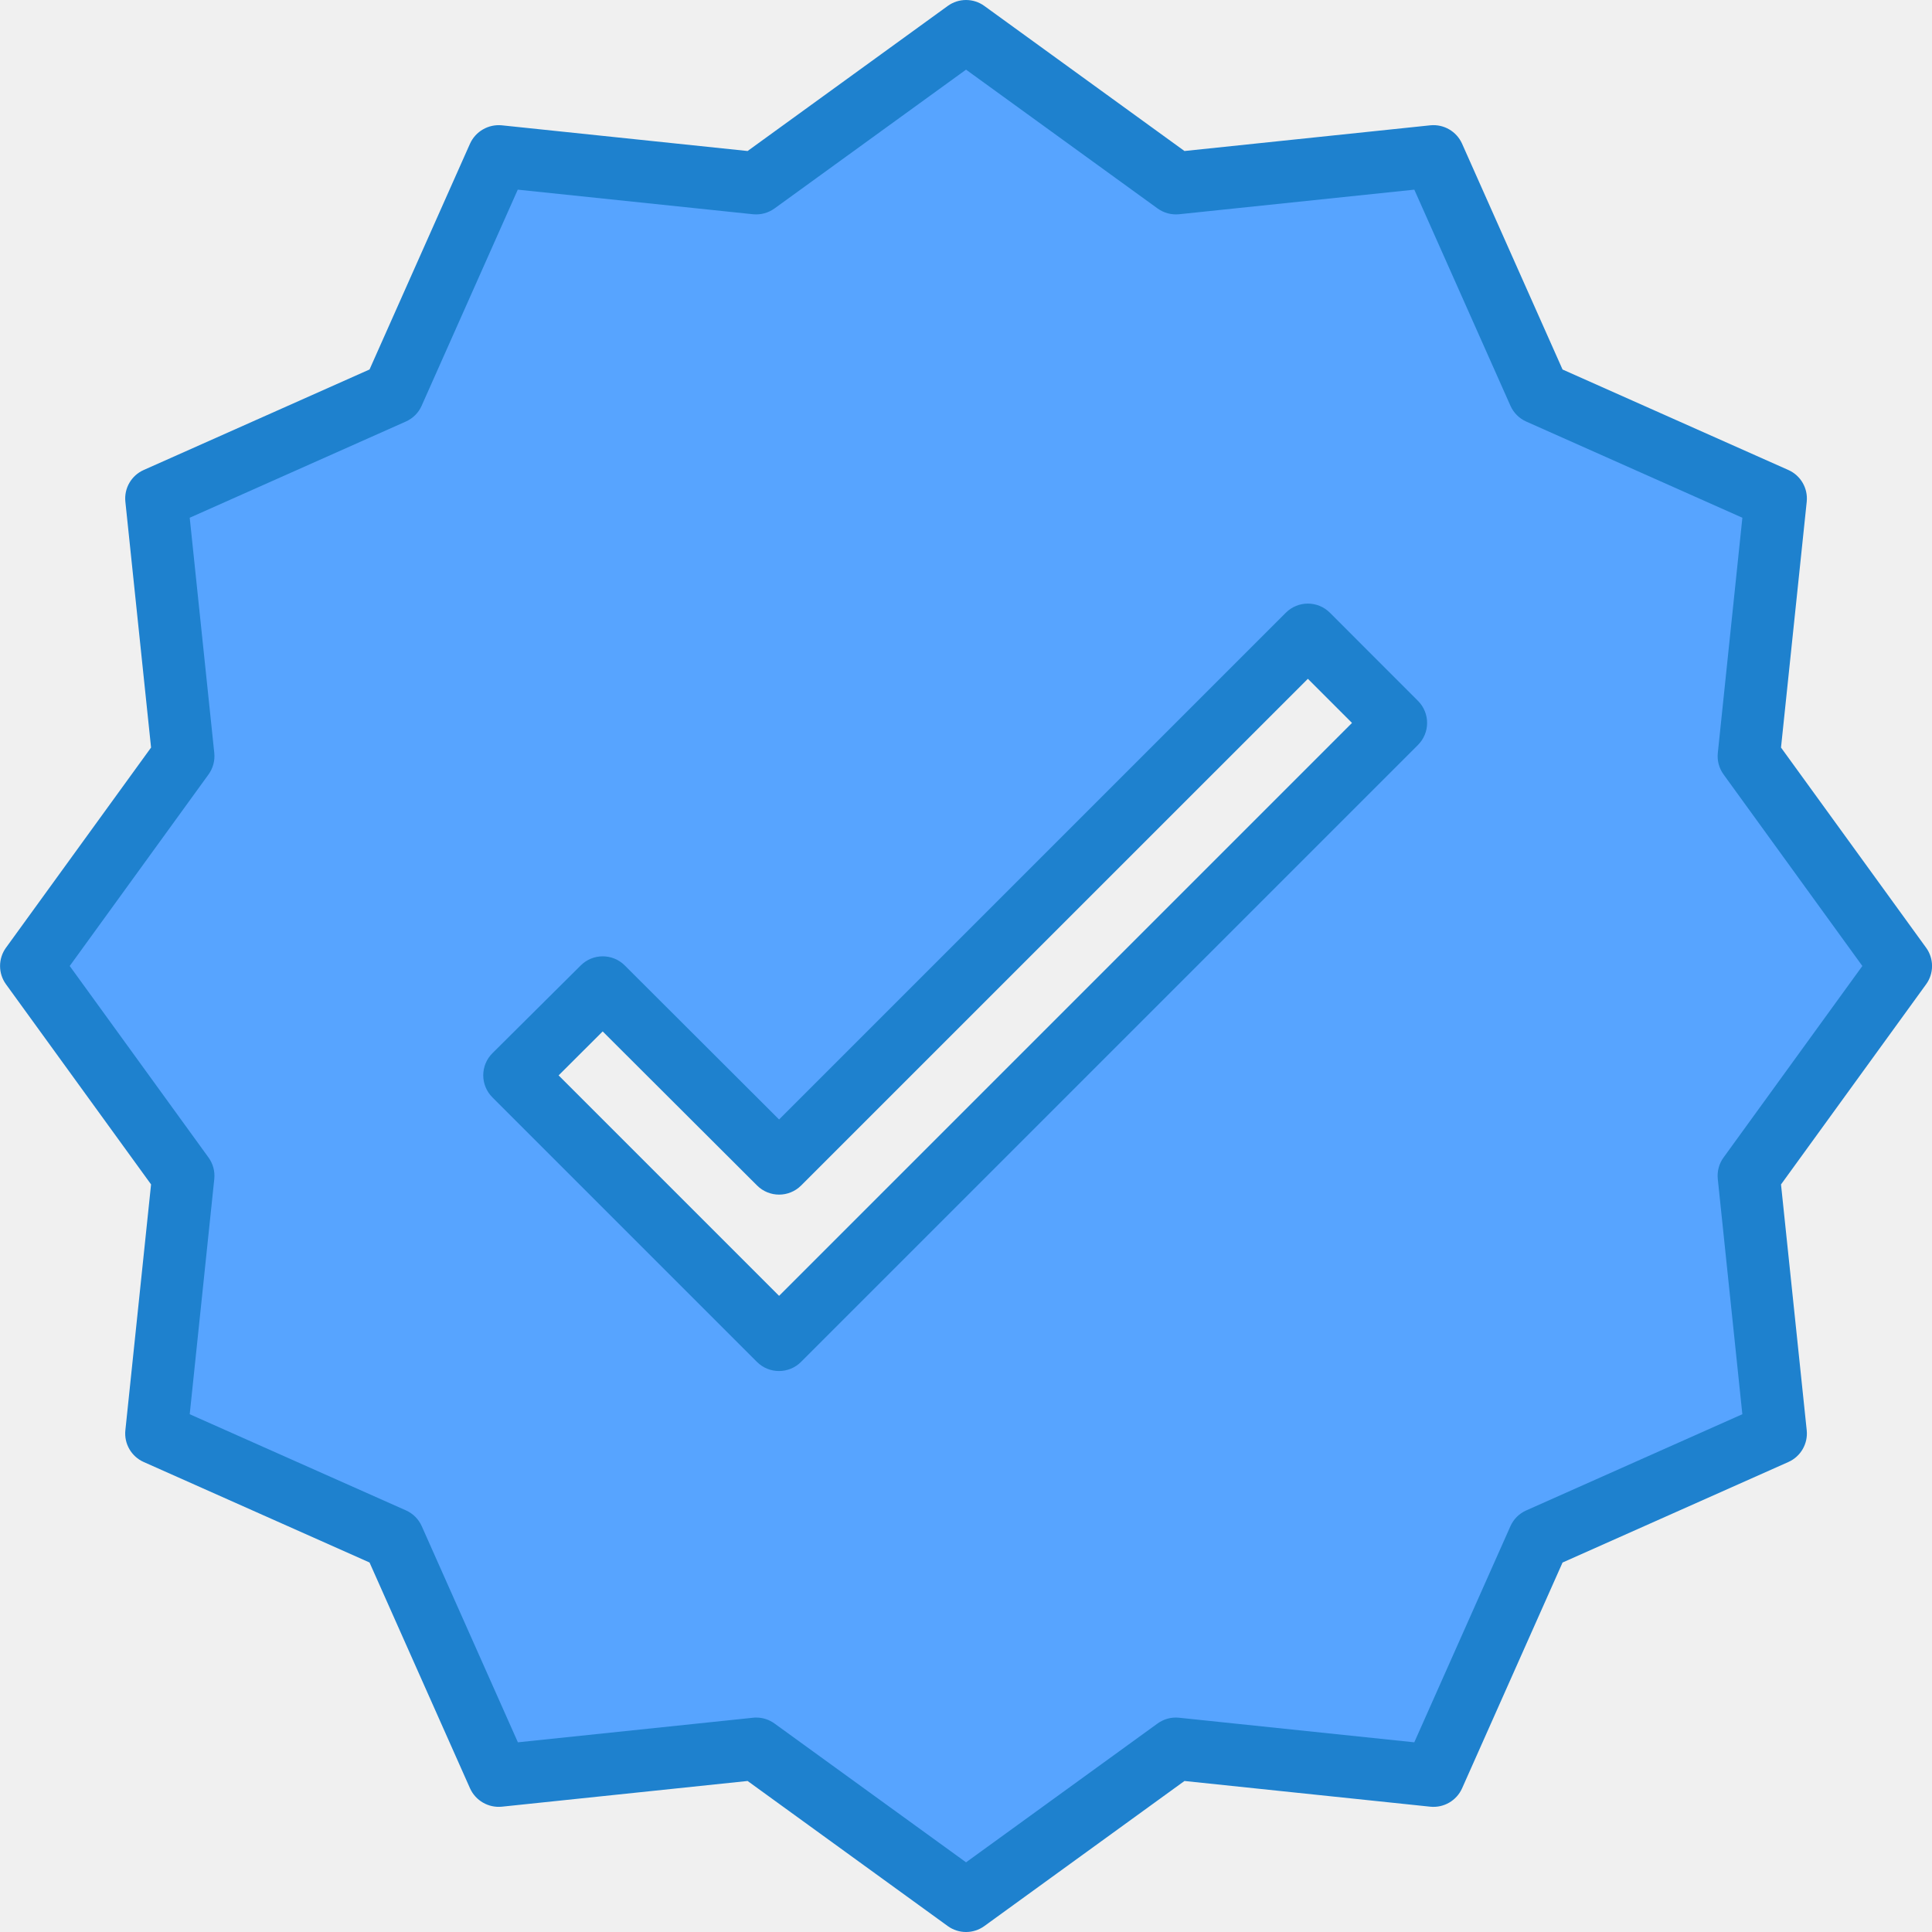
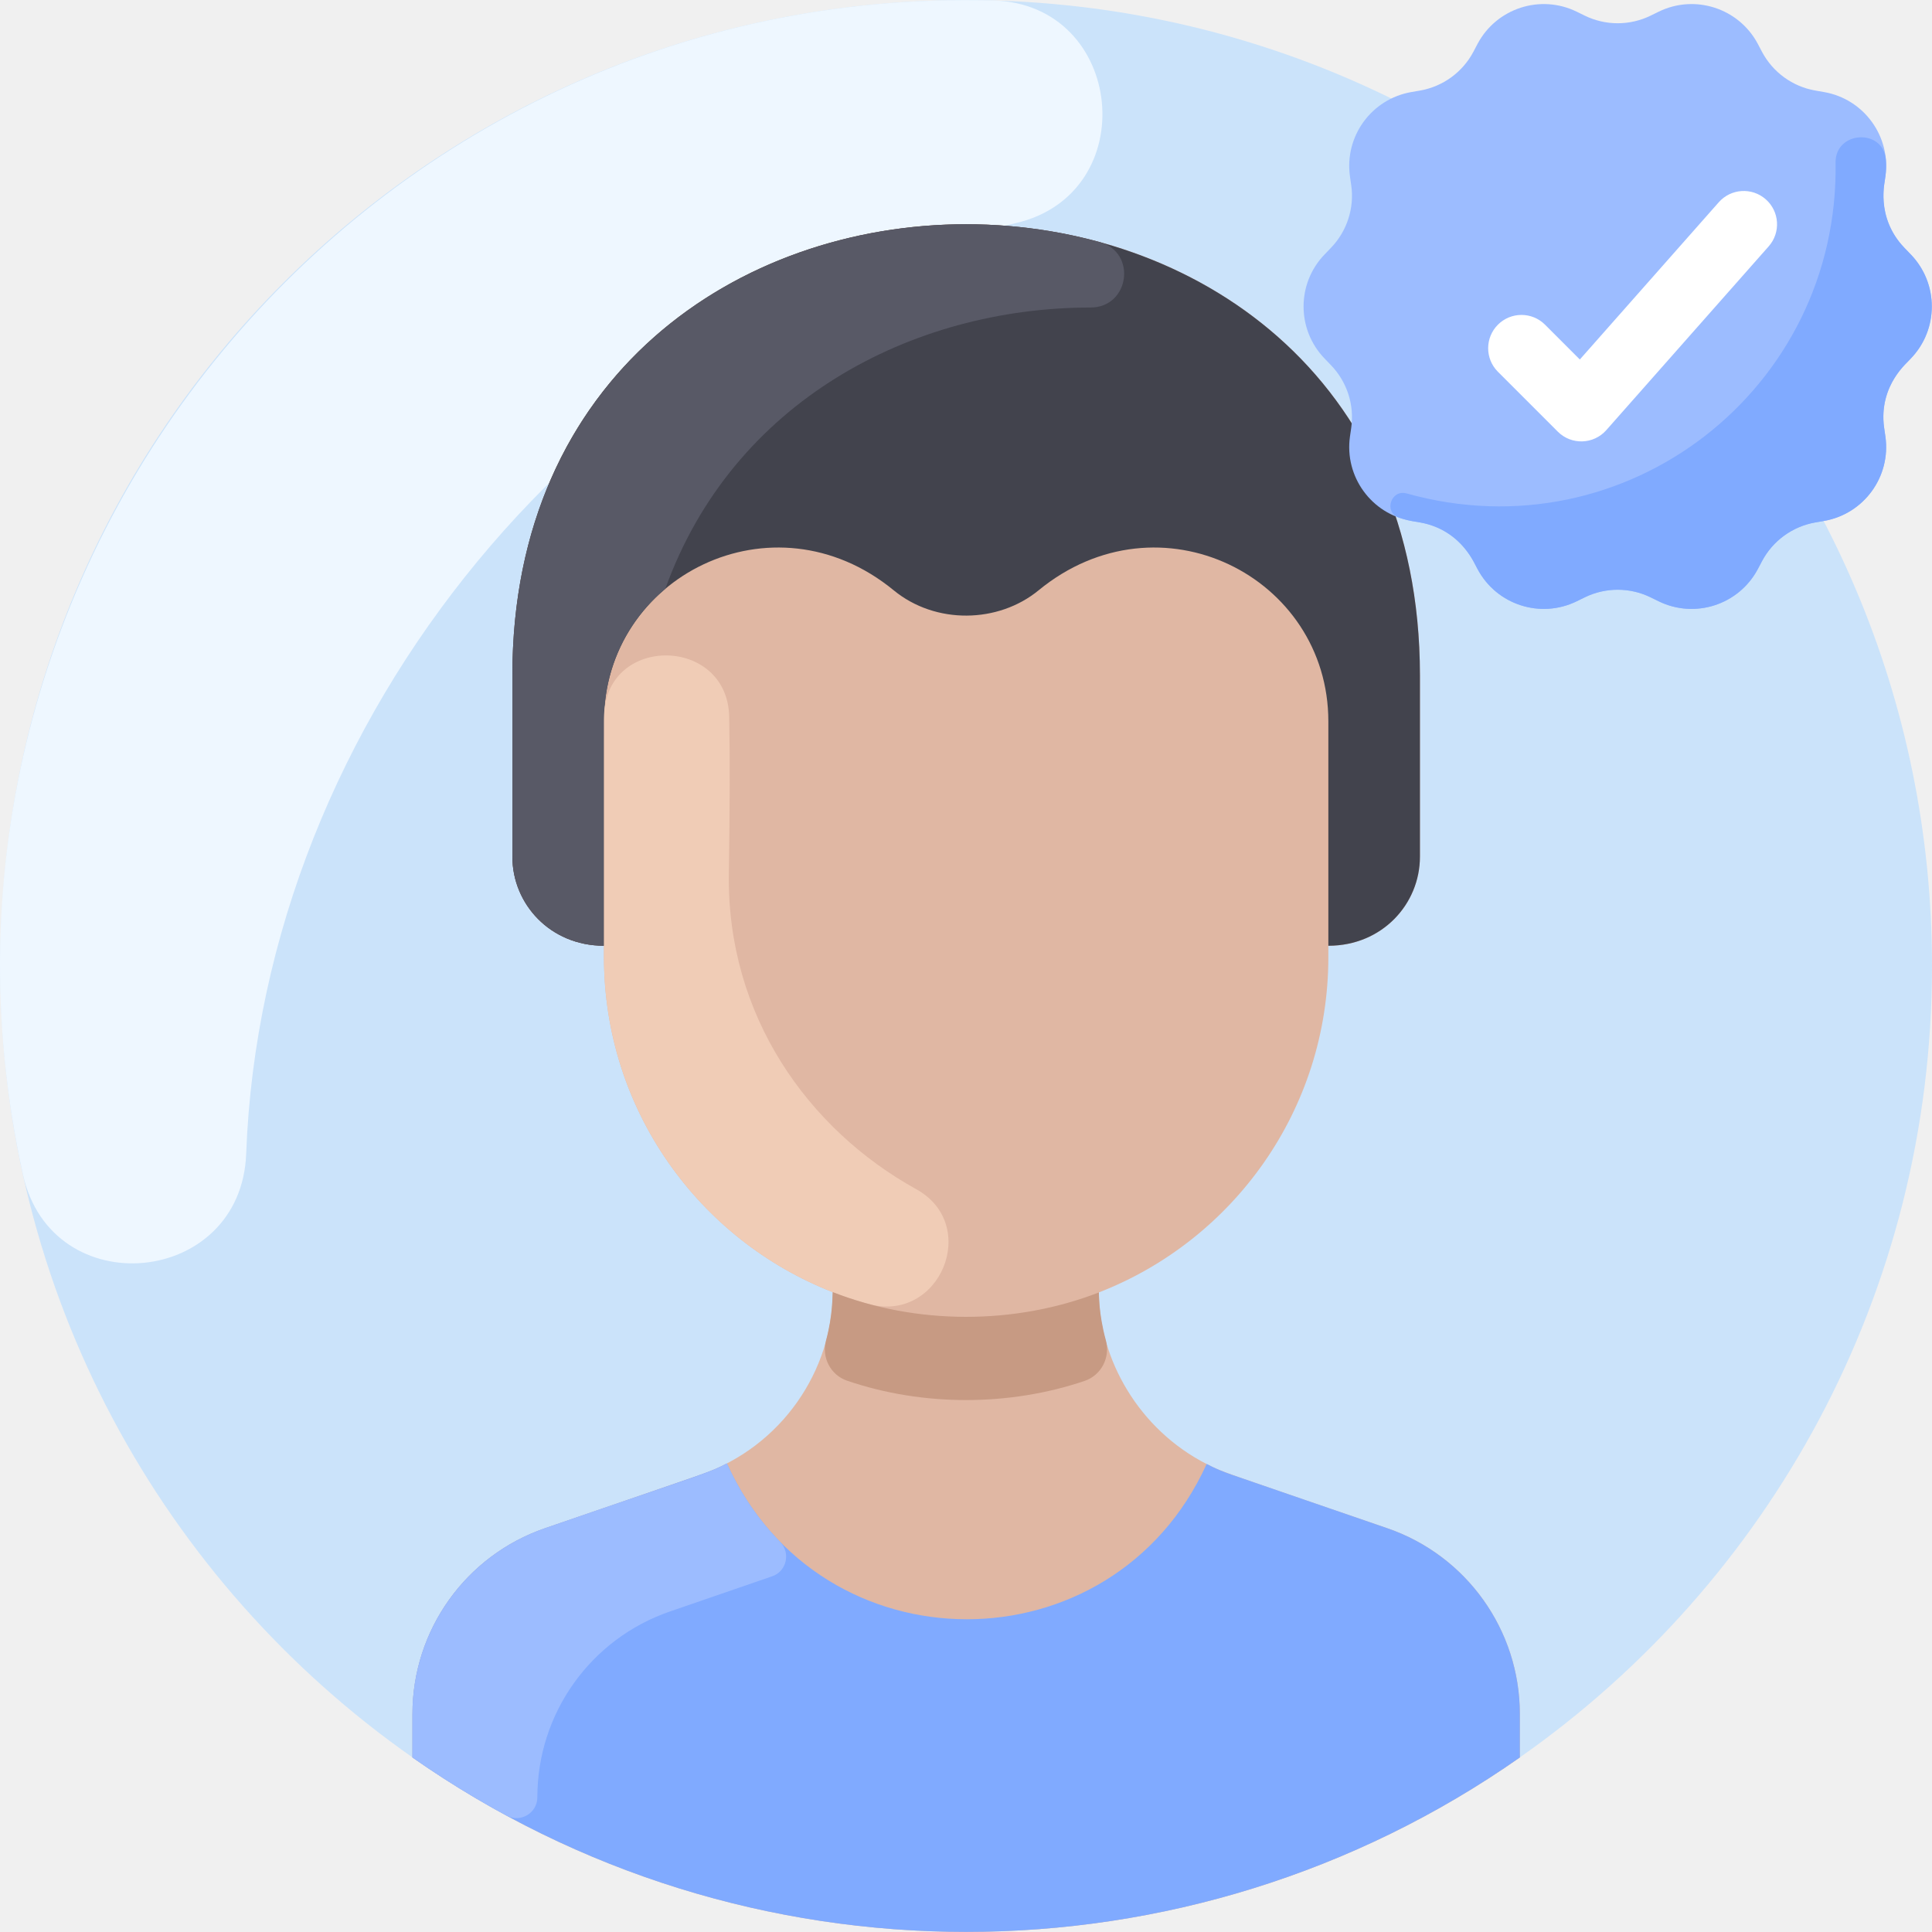
- <svg xmlns="http://www.w3.org/2000/svg" height="496pt" viewBox="0 0 496 496.015" width="496pt">
-   <path d="m455.883 128.004-60.801-27.047-27.07-60.824-66.168 6.91-53.832-39.039-53.863 39.039-66.137-6.91-27.051 60.797-60.824 27.074 6.914 66.168-39.039 53.832 39.039 53.863-6.914 66.137 60.801 27.047 27.074 60.824 66.168-6.91 53.832 39.039 53.863-39.039 66.137 6.91 27.047-60.801 60.824-27.07-6.914-66.168 39.043-53.832-39.043-53.863zm-255.871 216-67.922-67.922 22.641-22.559 45.281 45.199 135.758-135.758 22.641 22.637zm0 0" fill="#57a4ff" />
-   <g fill="#1e81ce">
-     <path d="m494.492 243.309-37.25-51.387 6.602-63.109c.359-3.449-1.539-6.734-4.707-8.145l-57.98-25.801-25.801-57.984c-1.418-3.16-4.699-5.055-8.145-4.711l-63.121 6.598-51.383-37.246c-2.801-2.031-6.59-2.031-9.391 0l-51.387 37.246-63.117-6.598c-3.441-.328-6.711 1.562-8.145 4.703l-25.801 57.984-57.984 25.809c-3.164 1.406-5.062 4.691-4.703 8.137l6.598 63.117-37.246 51.387c-2.031 2.801-2.031 6.59 0 9.391l37.246 51.383-6.598 63.121c-.363 3.445 1.535 6.734 4.703 8.145l57.984 25.801 25.801 57.984c1.426 3.148 4.699 5.043 8.145 4.711l63.117-6.602 51.387 37.25c2.801 2.031 6.59 2.031 9.391 0l51.383-37.25 63.121 6.602c3.445.348 6.723-1.547 8.145-4.703l25.801-57.984 57.98-25.809c3.164-1.41 5.062-4.691 4.707-8.137l-6.602-63.121 37.25-51.383c2.035-2.801 2.035-6.598 0-9.398zm-52 53.863c-1.16 1.598-1.688 3.566-1.48 5.527l6.305 60.383-55.48 24.699c-1.812.797-3.266 2.242-4.066 4.055l-24.68 55.48-60.398-6.312c-1.961-.203-3.926.328-5.52 1.488l-49.16 35.633-49.168-35.633c-1.363-.996-3.004-1.531-4.688-1.527-.281 0-.562 0-.801.039l-60.402 6.312-24.68-55.48c-.805-1.812-2.25-3.262-4.062-4.066l-55.512-24.688 6.305-60.383c.203-1.961-.324-3.93-1.48-5.527l-35.633-49.168 35.633-49.168c1.156-1.598 1.684-3.566 1.48-5.527l-6.305-60.387 55.48-24.695c1.812-.797 3.262-2.242 4.062-4.055l24.68-55.48 60.402 6.312c1.957.195 3.922-.336 5.52-1.488l49.168-35.633 49.168 35.633c1.594 1.156 3.559 1.684 5.52 1.488l60.398-6.312 24.68 55.48c.805 1.812 2.254 3.258 4.066 4.062l55.48 24.688-6.305 60.387c-.207 1.961.32 3.93 1.48 5.527l35.629 49.168zm0 0" />
-     <path d="m341.426 157.309c-3.125-3.125-8.188-3.125-11.312 0l-130.102 130.102-39.625-39.551c-3.121-3.113-8.176-3.113-11.297 0l-22.68 22.543c-1.504 1.5-2.352 3.539-2.352 5.664s.848 4.164 2.352 5.664l67.922 67.922c3.121 3.121 8.188 3.121 11.312 0l158.398-158.402c3.121-3.121 3.121-8.188 0-11.312zm-141.414 175.383-56.602-56.602 11.312-11.285 39.641 39.559c3.121 3.117 8.18 3.117 11.305 0l130.102-130.09 11.328 11.328zm0 0" />
-   </g>
+ <svg xmlns="http://www.w3.org/2000/svg" id="Layer_1" enable-background="new 0 0 464.076 464.076" height="512" viewBox="0 0 464.076 464.076" width="512">
+   <path d="m232.076.026c-128.13 0-232 103.87-232 232 0 78.65 39.14 148.16 99 190.11v.01c79.688 55.841 186.224 55.902 266 0v-.01c59.86-41.95 99-111.46 99-190.11 0-128.129-103.87-232-232-232z" fill="#cbe3fa" />
+   <path d="m243.862 53.626c-102.057 23.229-180.829 118.861-184.728 223.512-1.192 31.991-46.733 36.23-53.624 4.967-32.425-147.128 82.504-286.16 233.111-281.988 31.623.876 36.087 46.488 5.241 53.509z" fill="#eef7ff" />
+   <path d="m333.236 367.086c-40.014-13.76-39.376-13.362-43.39-15.42-16.282-8.284-25.89-25.239-25.89-41.22 32.26-12.52 55.12-43.86 55.12-80.54v-2.73c12.918 0 22-10.025 22-21.39 0-2 0-43.6 0-43.6-.06-144.44-218-144.44-218 .06v43.54c0 11.348 9.06 21.39 22 21.39v2.73c0 36.62 22.78 67.91 54.95 80.47 0 18.57-12.049 37.054-31.75 43.86l-37.36 12.85c-19.05 6.55-31.84 24.47-31.84 44.62v10.44c79.688 55.841 186.224 55.902 266 0 0-6.108 0-4.359 0-10.44 0-20.149-12.791-38.069-31.84-44.62z" fill="#e0b7a3" />
+   <path d="m341.076 162.186v43.6c0 11.348-9.06 21.39-22 21.39v-53.88c0-34.83-40.59-55.31-69.6-31.5-9.67 7.94-24.74 8.26-34.8 0-29.01-23.81-69.6-3.33-69.6 31.5v53.88c-12.918 0-22-10.025-22-21.39 0-1.95 0-41.73 0-43.54 0-144.5 217.94-144.5 218-.06z" fill="#42434d" />
+   <path d="m365.076 411.706v10.44c-79.688 55.841-186.224 55.902-266 0 0-6.111 0-4.356 0-10.44 0-20.15 12.79-38.069 31.84-44.62 41.256-14.187 39.652-13.461 43.69-15.56 22.53 49.88 92.62 49.88 115.23.15.101-.101 1.592 1.028 6.04 2.56l37.36 12.85c19.05 6.551 31.84 24.47 31.84 44.62z" fill="#80aaff" />
+   <path d="m458.966 61.106c6.75 6.98 6.75 18.05 0 25.03l-1.5 1.56c-3.86 3.99-5.67 9.53-4.89 15.03l.31 2.15c1.35 9.61-5.15 18.57-14.72 20.25l-2.13.37c-5.47.96-10.19 4.39-12.79 9.29l-1.01 1.91c-4.56 8.58-15.09 12-23.81 7.74l-1.94-.95c-4.99-2.44-10.83-2.44-15.82 0l-1.94.95c-8.72 4.26-19.25.84-23.81-7.74l-1.01-1.91c-2.6-4.9-7.32-8.33-12.79-9.29l-2.13-.37c-9.57-1.68-16.07-10.64-14.72-20.25l.31-2.15c.78-5.5-1.03-11.04-4.89-15.03l-1.5-1.56c-6.75-6.98-6.75-18.05 0-25.03l1.5-1.56c3.86-3.99 5.67-9.54 4.89-15.03l-.31-2.15c-1.35-9.61 5.15-18.57 14.72-20.25l2.13-.37c5.47-.96 10.19-4.39 12.79-9.29l1.01-1.92c4.56-8.57 15.09-11.99 23.81-7.73l1.94.95c4.99 2.44 10.83 2.44 15.82 0l1.94-.95c8.72-4.26 19.25-.84 23.81 7.73l1.01 1.92c2.6 4.9 7.32 8.33 12.79 9.29l2.13.37c9.57 1.68 16.07 10.64 14.72 20.25l-.31 2.15c-.78 5.49 1.03 11.04 4.89 15.03z" fill="#9cbcff" />
+   <path d="m374.188 103.683-14.38-14.38c-3.124-3.124-3.124-8.189 0-11.313 3.125-3.124 8.189-3.124 11.314 0l8.362 8.362 33.376-37.773c2.926-3.311 7.981-3.623 11.292-.698 3.312 2.926 3.624 7.981.698 11.292l-39.011 44.15c-3.051 3.454-8.387 3.623-11.651.36z" fill="#fff" />
+   <path d="m458.966 86.136c-.441.683-7.844 6.335-6.39 16.59l.31 2.15c1.35 9.61-5.15 18.57-14.72 20.25l-2.13.37c-5.47.96-10.19 4.39-12.79 9.29l-1.01 1.91c-4.56 8.58-15.09 12-23.81 7.74l-1.94-.95c-4.99-2.443-10.83-2.443-15.82 0l-1.94.95c-8.72 4.26-19.25.84-23.81-7.74-.463-.569-3.557-9.402-13.8-11.2-.258-.112-2.412-.218-5.129-1.181-3.675-1.303-1.859-6.84 1.895-5.788 52.815 14.807 103.889-25.137 103.033-79.435-.121-7.691 11.48-8.353 12.092-.686.103 1.295.067 2.621-.121 3.96.039.708-2.666 9.691 4.58 17.18l1.5 1.56c6.75 6.98 6.75 18.05 0 25.03z" fill="#80aaff" />
+   <path d="m261.97 73.866c-42.995.029-85.967 22.55-102.154 67.56-8.87 7.45-14.74 18.62-14.74 31.87v53.88c-12.918 0-22-10.025-22-21.39v-43.54c0-86.622 78.324-121.317 141.074-104.093 9.012 2.475 7.166 15.707-2.18 15.713z" fill="#585966" />
+   <path d="m220.078 285.647c15.531 8.591 5.689 32.262-11.432 27.583-36.845-10.072-63.57-43.695-63.57-83.323 0-61.474-.014-57.062.031-58.259.716-19.291 29.663-18.772 30.049.529.192 9.583.158 21.693-.079 37.73-.505 33.979 18.985 61.35 45.001 75.74z" fill="#f0ccb6" />
+   <path d="m265.628 321.925c1.124 4.106-1.063 8.404-5.093 9.772-17.885 6.074-38.726 6.223-57.07-.052-3.973-1.359-6.141-5.578-5.051-9.633 1.67-6.216 1.511-10.769 1.613-11.635 20.068 7.849 43.611 7.955 63.93.07.028.234-.089 5.052 1.671 11.478z" fill="#c79a83" />
+   <path d="m187.366 370.339c2.601 2.654 1.614 7.092-1.9 8.301l-24.551 8.447c-19.05 6.55-31.84 24.47-31.84 44.62 0 3.814-4.081 6.218-7.435 4.4-7.802-4.23-15.337-8.892-22.565-13.959v-10.44c0-20.15 12.803-38.033 31.84-44.62 37.236-12.884 38.461-12.842 43.69-15.56 3.32 7.352 7.677 13.623 12.761 18.811z" fill="#9cbcff" />
</svg>
